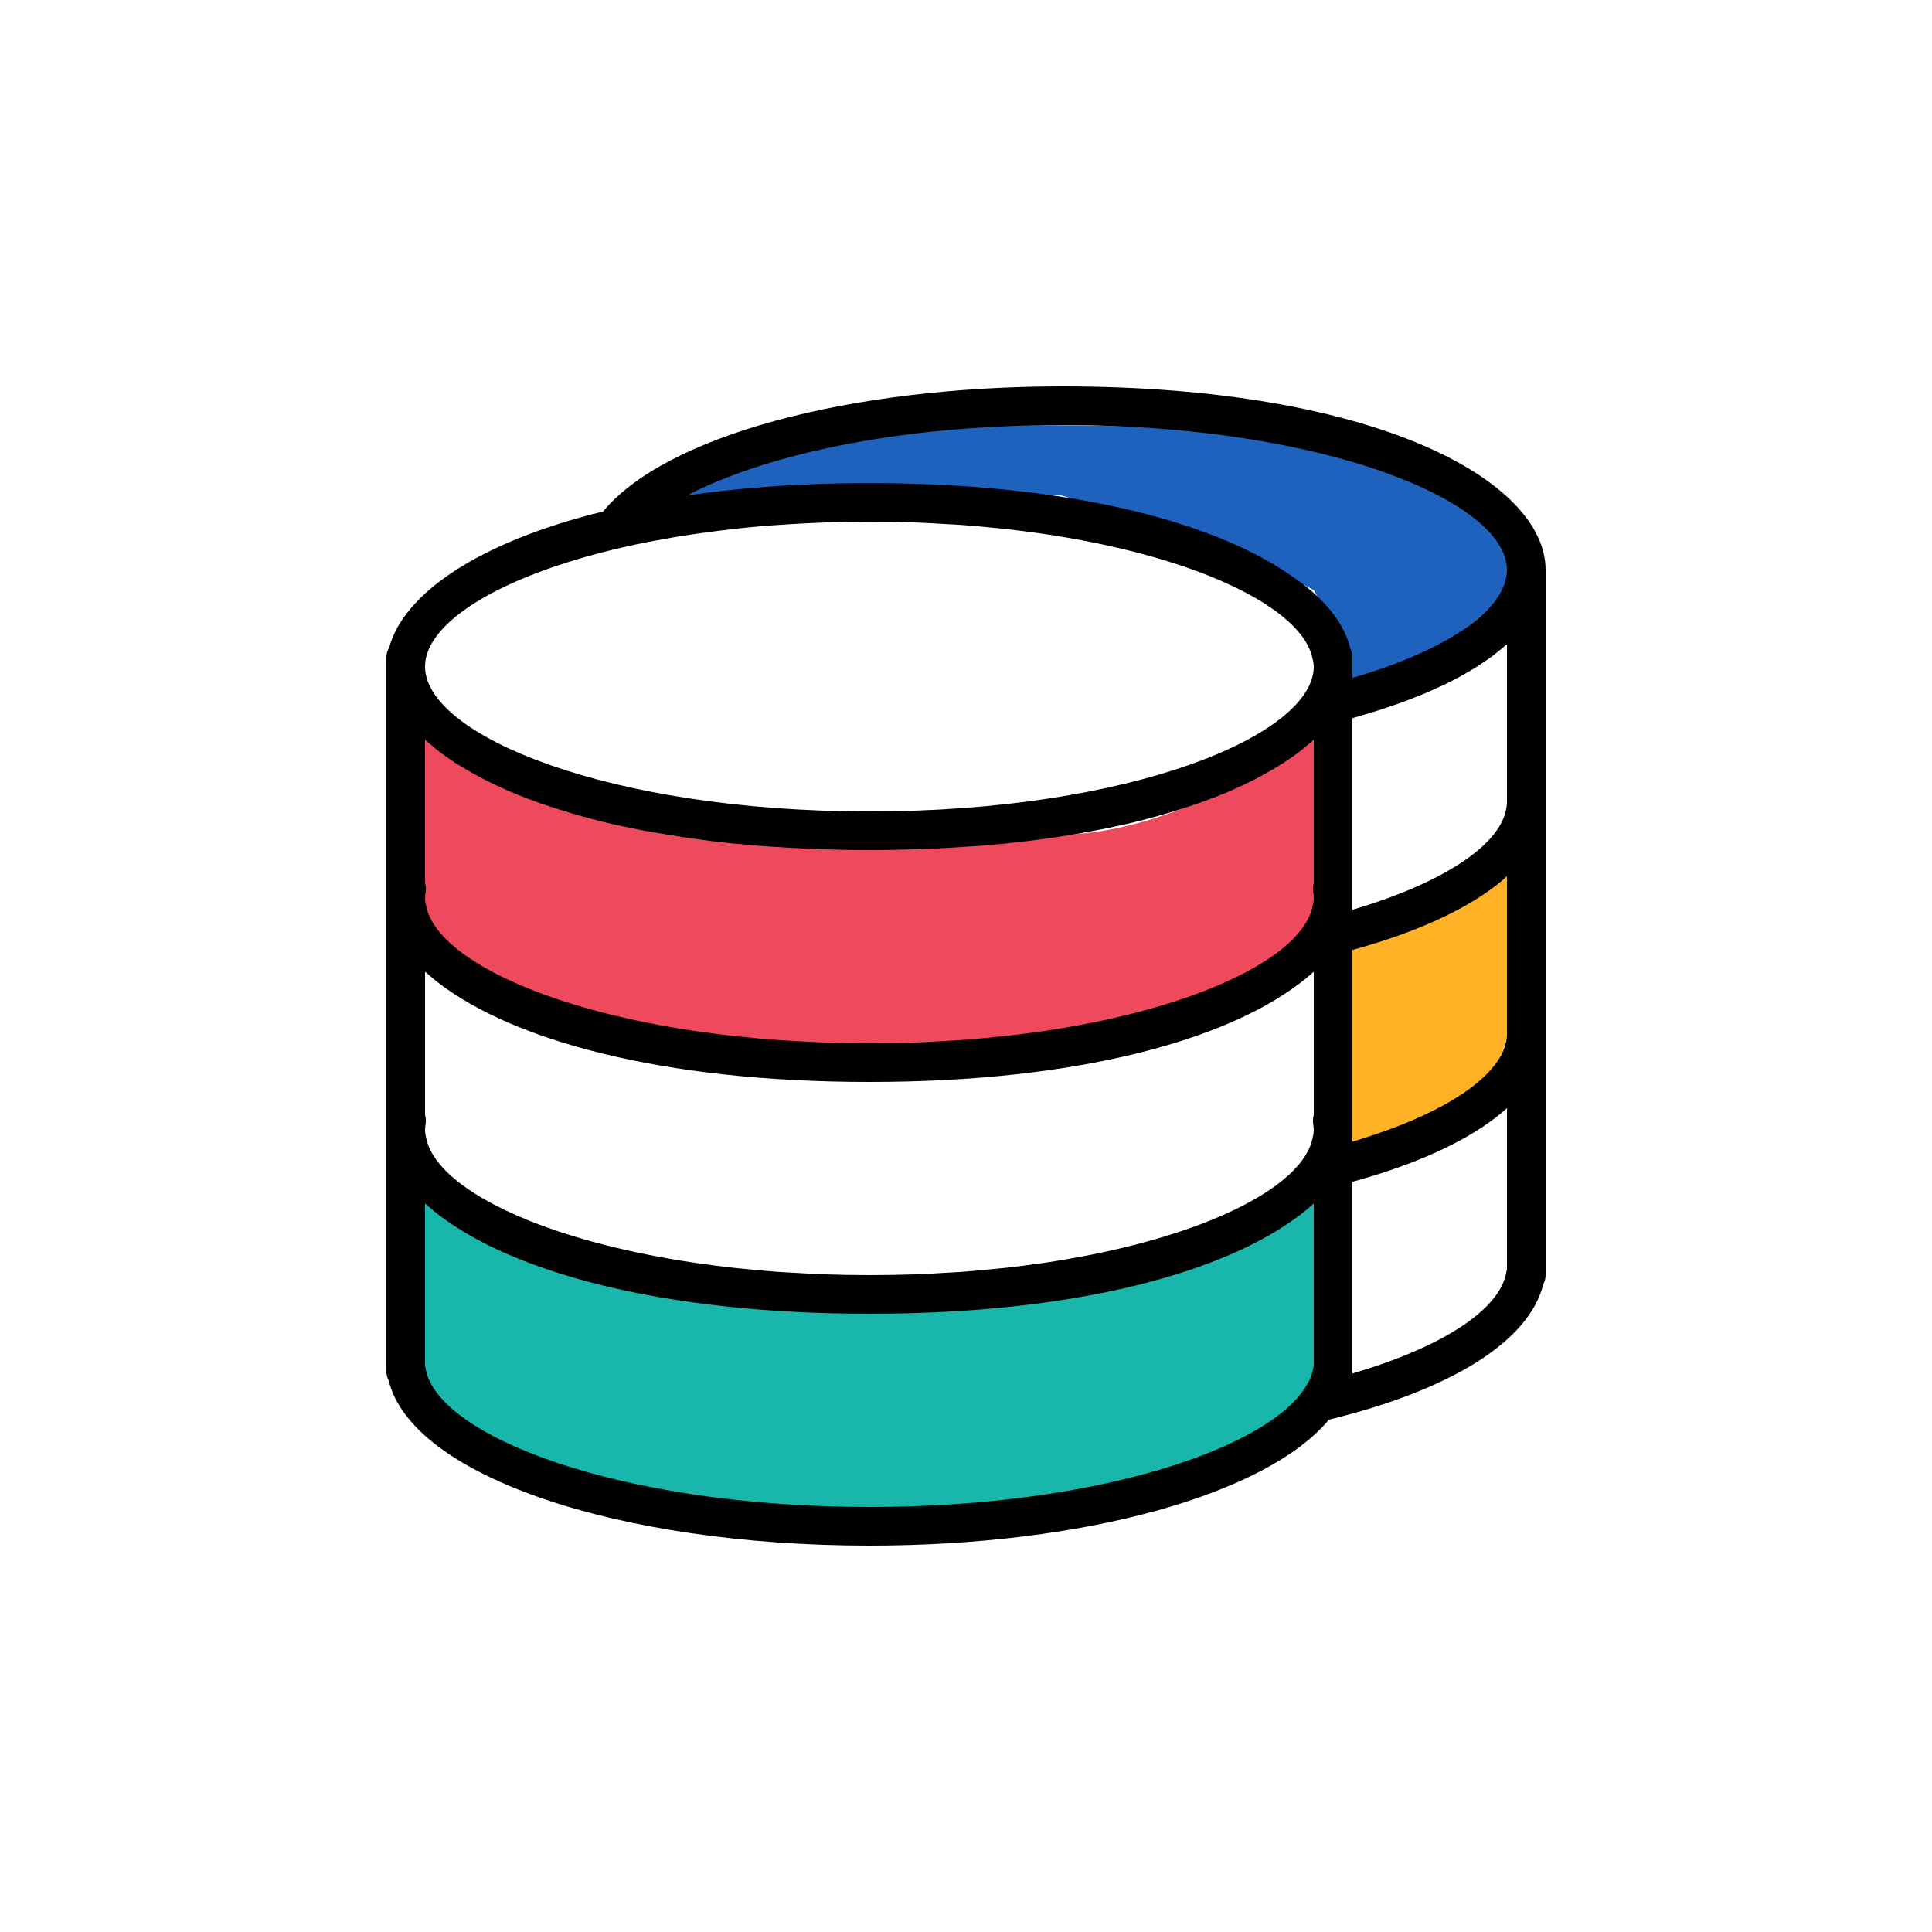
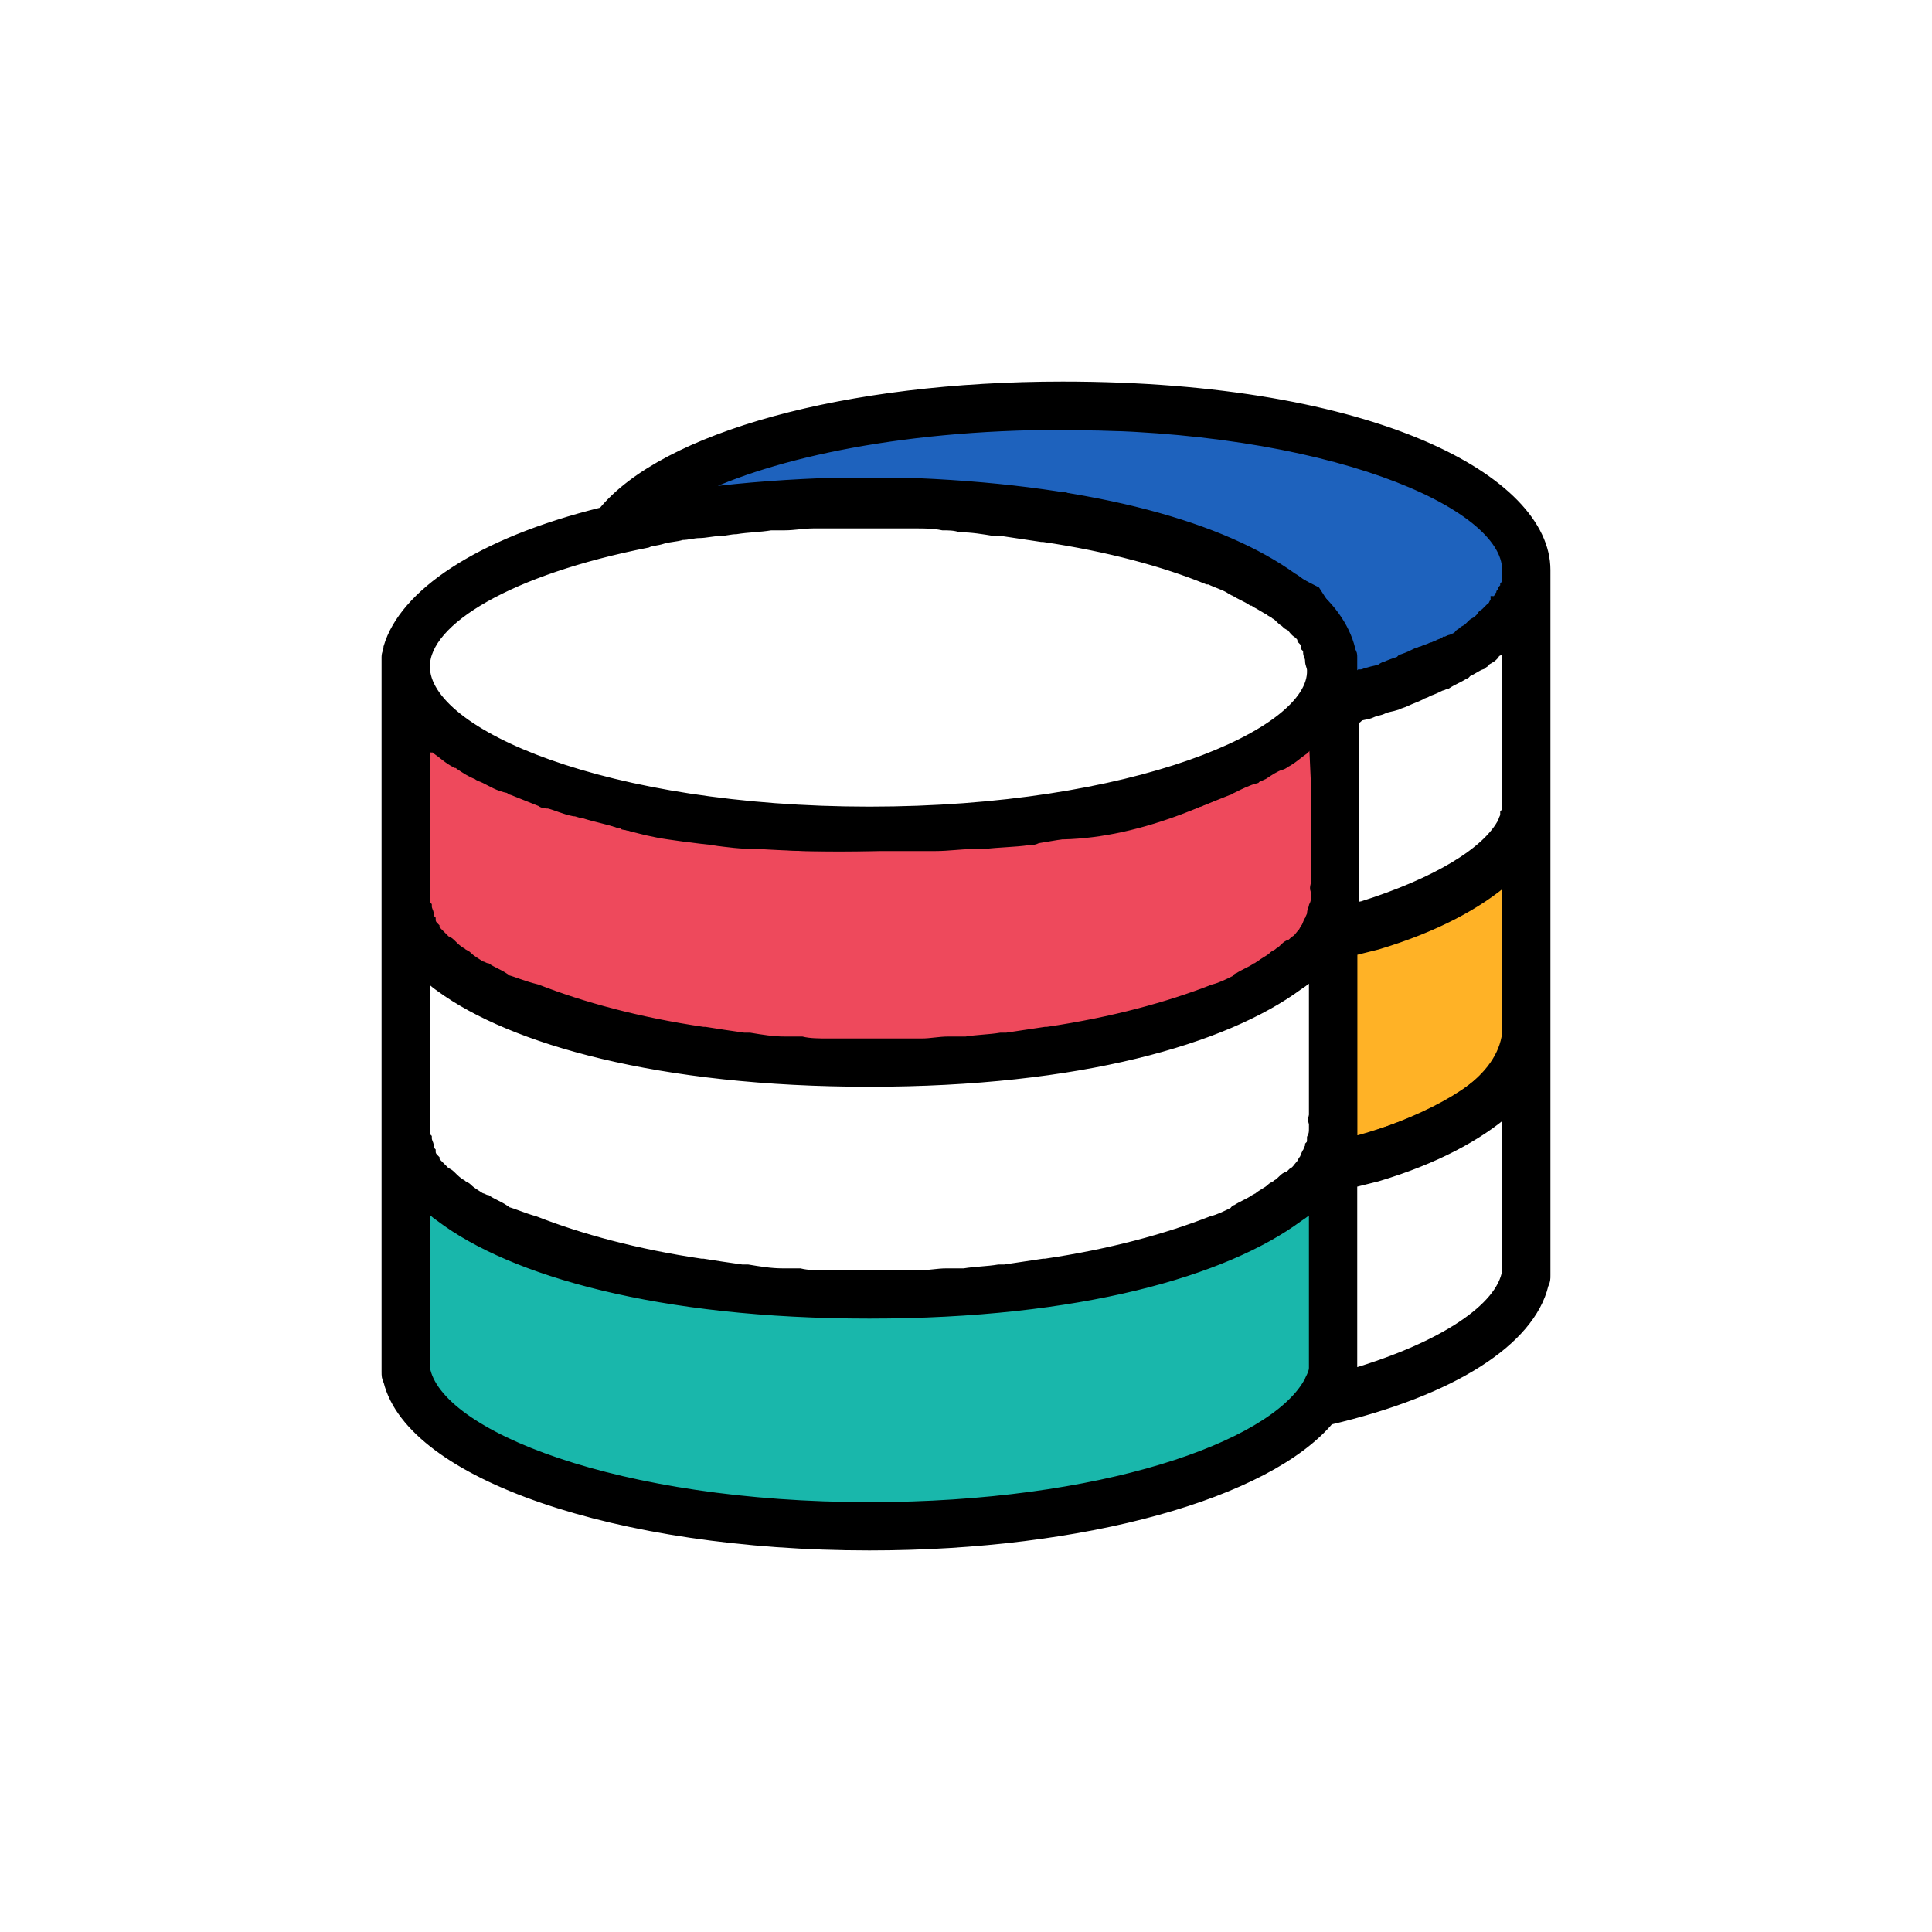
- <svg xmlns="http://www.w3.org/2000/svg" width="100px" height="100px" viewBox="0 0 100 100" version="1.1">
-   <g id="Connected-Data-Science-Notebooks" stroke="none" stroke-width="1" fill="none" fill-rule="evenodd">
-     <path d="M22,38.293 L21.797,46.771 C22.52,50.732 28.909,53.141 40.963,54 C53.017,54.859 61.605,53.281 66.727,49.268 L68.368,47.09 L68,38.293 C62.911,41.572 58.463,43.212 54.656,43.212 C52.027,43.212 44.005,44.654 34.572,43.212 C31.753,42.781 27.562,41.141 22,38.293 Z" id="Path-8" fill="#EE495C" />
-     <path d="M21.797,62 L21.797,70.797 C22.339,74.74 28.637,77.141 40.691,78 C52.745,78.859 61.491,77.183 66.931,72.975 L68.572,70.797 L68.203,62 C63.114,65.279 58.666,66.919 54.859,66.919 C52.231,66.919 44.209,68.361 34.775,66.919 C31.956,66.488 27.63,64.848 21.797,62 Z" id="Path-8-Copy" fill="#19B7AB" />
-     <path d="M69.996,49.172 L69.996,59.09 C75.074,57.697 77.742,55.833 78,53.5 C78.258,51.167 78.258,48.453 78,45.358 L69.996,49.172 Z" id="Path-9" fill="#FFB226" />
-     <path d="M35.13,25.642 C40.888,23.214 46.307,22 51.386,22 C59.004,22 70.545,22.098 72.94,24.165 C75.334,26.231 81.434,28.162 76.197,32.266 C72.706,35.002 70.463,35.943 69.468,35.088 C69.724,34.542 69.724,33.962 69.468,33.347 C69.213,32.732 68.723,31.796 68,30.539 L63.894,28.448 L54.943,25.642 L43.8,25.318 L35.13,25.642 Z" id="Path-10" fill="#1E62BD" />
-     <g id="001-network" transform="translate(20, 20)" fill="#000000" fill-rule="nonzero">
-       <path d="M35,0 C23.849,0 14.43,2.588 11.215,6.475 C4.669,8.077 0.884,10.775 0.146,13.51 C0.062,13.657 0,13.818 0,14 L0,14.5 L0,26 L0,26.5 L0,27 L0,38 L0,38.5 L0,39 L0,51 C0,51.162 0.043,51.315 0.117,51.451 C1.298,56.346 11.864,60 25,60 C36.24,60 45.579,57.32 48.786,53.482 C55.145,51.936 59.152,49.406 59.876,46.482 C59.955,46.34 60,46.175 60,46 L60,34 L60,33.5 L60,22 L60,21.5 L60,9.5 C60,4.895 51.238,0 35,0 Z M47.805,39.348 C47.765,39.447 47.716,39.546 47.662,39.645 C47.595,39.768 47.52,39.891 47.431,40.014 C47.365,40.107 47.29,40.199 47.212,40.291 C47.101,40.422 46.983,40.553 46.849,40.683 C46.768,40.762 46.679,40.84 46.589,40.919 C46.425,41.062 46.254,41.204 46.063,41.345 C45.981,41.406 45.893,41.465 45.806,41.525 C45.58,41.681 45.344,41.836 45.085,41.988 C45.017,42.029 44.944,42.068 44.873,42.108 C44.575,42.276 44.264,42.443 43.928,42.605 C43.885,42.626 43.84,42.646 43.796,42.666 C43.421,42.843 43.029,43.017 42.61,43.185 C42.598,43.19 42.586,43.194 42.574,43.199 C40.303,44.106 37.398,44.869 34.013,45.369 C33.996,45.371 33.979,45.373 33.962,45.376 C33.304,45.473 32.629,45.559 31.936,45.635 C31.823,45.647 31.704,45.655 31.59,45.667 C30.985,45.73 30.373,45.788 29.743,45.834 C29.455,45.855 29.153,45.865 28.86,45.883 C28.386,45.911 27.917,45.942 27.431,45.959 C26.637,45.984 25.827,46 25,46 C24.173,46 23.363,45.984 22.568,45.956 C22.082,45.939 21.613,45.907 21.139,45.88 C20.846,45.863 20.544,45.852 20.256,45.831 C19.626,45.785 19.014,45.727 18.409,45.664 C18.295,45.652 18.176,45.644 18.063,45.632 C17.37,45.556 16.695,45.469 16.037,45.373 C16.02,45.371 16.003,45.369 15.986,45.366 C12.601,44.866 9.696,44.103 7.425,43.196 C7.413,43.192 7.401,43.187 7.389,43.182 C6.97,43.014 6.577,42.84 6.203,42.663 C6.16,42.642 6.114,42.622 6.071,42.602 C5.735,42.44 5.424,42.274 5.126,42.105 C5.056,42.065 4.982,42.026 4.914,41.985 C4.655,41.833 4.419,41.678 4.193,41.522 C4.107,41.462 4.018,41.403 3.936,41.342 C3.745,41.201 3.574,41.059 3.41,40.916 C3.321,40.838 3.231,40.76 3.15,40.68 C3.016,40.55 2.898,40.42 2.787,40.288 C2.709,40.196 2.634,40.104 2.568,40.011 C2.48,39.888 2.405,39.765 2.337,39.642 C2.283,39.543 2.235,39.444 2.194,39.345 C2.145,39.224 2.106,39.103 2.078,38.982 C2.041,38.823 2,38.661 2,38.5 C2,38.387 2.013,38.274 2.031,38.162 C2.056,38.011 2.042,37.86 2,37.717 L2,30.293 C2.028,30.319 2.063,30.344 2.092,30.37 C2.31,30.562 2.532,30.753 2.782,30.937 C6.549,33.786 14.082,36 25,36 C35.872,36 43.386,33.804 47.169,30.972 C47.471,30.752 47.743,30.525 47.999,30.294 L48,30.293 L48,37.717 C47.958,37.86 47.944,38.011 47.969,38.162 C47.987,38.274 48,38.387 48,38.5 C48,38.661 47.959,38.823 47.921,38.985 C47.892,39.106 47.854,39.227 47.805,39.348 Z M2.601,18.797 C2.901,19.033 3.225,19.266 3.576,19.493 C3.649,19.54 3.731,19.586 3.807,19.633 C4.101,19.816 4.412,19.995 4.739,20.171 C4.86,20.236 4.981,20.3 5.106,20.364 C5.471,20.55 5.854,20.731 6.257,20.906 C6.323,20.935 6.383,20.965 6.45,20.993 C6.919,21.192 7.417,21.382 7.935,21.566 C8.078,21.617 8.228,21.665 8.375,21.715 C8.787,21.854 9.213,21.987 9.654,22.116 C9.813,22.162 9.969,22.21 10.132,22.254 C10.717,22.416 11.321,22.57 11.955,22.712 C12.042,22.732 12.136,22.748 12.224,22.767 C12.783,22.889 13.363,23.002 13.959,23.108 C14.161,23.144 14.366,23.178 14.572,23.212 C15.139,23.305 15.723,23.39 16.322,23.468 C16.476,23.488 16.623,23.511 16.779,23.53 C17.523,23.62 18.293,23.697 19.084,23.763 C19.279,23.779 19.482,23.791 19.68,23.805 C20.313,23.851 20.96,23.889 21.622,23.919 C21.863,23.93 22.103,23.941 22.349,23.95 C23.212,23.979 24.09,24 25,24 C25.91,24 26.788,23.979 27.65,23.95 C27.895,23.941 28.135,23.93 28.377,23.919 C29.039,23.889 29.686,23.851 30.319,23.805 C30.517,23.79 30.719,23.779 30.915,23.763 C31.706,23.698 32.476,23.62 33.22,23.53 C33.376,23.511 33.523,23.488 33.677,23.468 C34.276,23.39 34.859,23.305 35.427,23.212 C35.633,23.178 35.838,23.144 36.04,23.108 C36.636,23.002 37.216,22.889 37.775,22.767 C37.863,22.748 37.957,22.731 38.044,22.712 C38.678,22.57 39.282,22.415 39.867,22.254 C40.03,22.209 40.186,22.162 40.345,22.116 C40.786,21.987 41.212,21.854 41.624,21.715 C41.771,21.665 41.921,21.617 42.064,21.566 C42.582,21.382 43.081,21.192 43.549,20.993 C43.616,20.965 43.676,20.935 43.742,20.906 C44.145,20.73 44.528,20.55 44.893,20.364 C45.018,20.3 45.14,20.236 45.26,20.171 C45.587,19.996 45.898,19.817 46.192,19.633 C46.268,19.586 46.35,19.54 46.423,19.493 C46.774,19.266 47.098,19.034 47.398,18.797 C47.473,18.737 47.54,18.677 47.613,18.617 C47.743,18.509 47.88,18.402 48,18.293 L48,25.717 C47.958,25.86 47.944,26.011 47.969,26.162 C47.987,26.274 48,26.387 48,26.5 C48,26.661 47.959,26.823 47.921,26.985 C47.893,27.106 47.854,27.226 47.805,27.348 C47.765,27.447 47.716,27.546 47.662,27.645 C47.595,27.768 47.52,27.891 47.431,28.014 C47.365,28.107 47.29,28.199 47.212,28.291 C47.101,28.422 46.983,28.553 46.849,28.683 C46.768,28.762 46.679,28.84 46.589,28.919 C46.425,29.062 46.254,29.204 46.063,29.345 C45.981,29.406 45.893,29.465 45.806,29.525 C45.58,29.681 45.344,29.836 45.085,29.988 C45.017,30.029 44.944,30.068 44.873,30.108 C44.575,30.276 44.264,30.443 43.928,30.605 C43.885,30.626 43.84,30.646 43.796,30.666 C43.421,30.843 43.029,31.017 42.61,31.185 C42.598,31.19 42.586,31.194 42.574,31.199 C40.303,32.106 37.398,32.869 34.013,33.369 C33.996,33.371 33.979,33.373 33.962,33.376 C33.304,33.473 32.629,33.559 31.936,33.635 C31.823,33.647 31.704,33.655 31.59,33.667 C30.985,33.73 30.373,33.788 29.743,33.834 C29.455,33.855 29.153,33.865 28.86,33.883 C28.386,33.911 27.917,33.942 27.431,33.959 C26.637,33.984 25.827,34 25,34 C24.173,34 23.363,33.984 22.568,33.956 C22.082,33.939 21.613,33.907 21.139,33.88 C20.846,33.863 20.544,33.852 20.256,33.831 C19.626,33.785 19.014,33.727 18.409,33.664 C18.295,33.652 18.176,33.644 18.063,33.632 C17.37,33.556 16.695,33.469 16.037,33.373 C16.02,33.371 16.003,33.369 15.986,33.366 C12.601,32.866 9.696,32.103 7.425,31.196 C7.413,31.192 7.401,31.187 7.389,31.182 C6.97,31.014 6.577,30.84 6.203,30.663 C6.16,30.642 6.114,30.622 6.071,30.602 C5.735,30.44 5.424,30.274 5.126,30.105 C5.056,30.065 4.982,30.026 4.914,29.985 C4.655,29.833 4.419,29.678 4.193,29.522 C4.107,29.462 4.018,29.403 3.936,29.342 C3.745,29.201 3.574,29.059 3.41,28.916 C3.321,28.838 3.231,28.76 3.15,28.68 C3.016,28.55 2.898,28.42 2.787,28.288 C2.709,28.196 2.634,28.104 2.568,28.011 C2.48,27.888 2.405,27.765 2.337,27.642 C2.283,27.543 2.235,27.444 2.194,27.345 C2.145,27.224 2.106,27.103 2.078,26.982 C2.041,26.823 2,26.661 2,26.5 C2,26.387 2.013,26.274 2.031,26.162 C2.056,26.011 2.042,25.86 2,25.717 L2,18.293 C2.12,18.402 2.257,18.509 2.387,18.617 C2.459,18.677 2.526,18.737 2.601,18.797 Z M50,39.09 L50,39 L50,38.5 L50,38 L50,29.172 C50.043,29.16 50.083,29.147 50.126,29.135 C50.526,29.023 50.916,28.908 51.294,28.789 C51.298,28.788 51.303,28.786 51.307,28.785 C54.268,27.849 56.527,26.686 58,25.358 L58,33.5 C58,33.616 57.985,33.732 57.965,33.849 C57.949,33.945 57.922,34.041 57.893,34.137 C57.884,34.165 57.878,34.193 57.868,34.222 C57.832,34.327 57.787,34.432 57.735,34.537 C57.729,34.55 57.722,34.563 57.716,34.576 C56.888,36.191 54.251,37.778 50.446,38.955 C50.299,39 50.151,39.046 50,39.09 Z M58,13.347 L58,21.5 C58,21.616 57.985,21.732 57.965,21.849 C57.949,21.945 57.922,22.041 57.893,22.137 C57.884,22.165 57.878,22.193 57.868,22.222 C57.832,22.327 57.787,22.432 57.735,22.537 C57.729,22.55 57.722,22.563 57.716,22.576 C56.888,24.191 54.251,25.778 50.446,26.955 C50.299,27 50.151,27.046 50,27.09 L50,27 L50,26.5 L50,26 L50,17.172 C50.084,17.149 50.161,17.123 50.244,17.1 C50.474,17.035 50.698,16.967 50.921,16.9 C51.11,16.843 51.299,16.785 51.482,16.726 C51.71,16.652 51.93,16.576 52.149,16.499 C52.315,16.441 52.483,16.384 52.644,16.325 C52.875,16.24 53.096,16.151 53.317,16.063 C53.454,16.008 53.596,15.955 53.729,15.899 C53.985,15.791 54.229,15.68 54.471,15.567 C54.558,15.527 54.65,15.488 54.734,15.448 C55.058,15.292 55.369,15.132 55.665,14.969 C55.696,14.952 55.722,14.934 55.753,14.917 C56.014,14.771 56.266,14.622 56.504,14.47 C56.588,14.416 56.663,14.361 56.744,14.307 C56.92,14.19 57.094,14.072 57.256,13.951 C57.345,13.885 57.425,13.817 57.509,13.75 C57.65,13.638 57.791,13.526 57.92,13.412 C57.946,13.389 57.976,13.369 58,13.347 Z M35,2 C48.555,2 58,5.952 58,9.5 C58,9.633 57.986,9.766 57.96,9.899 C57.952,9.943 57.935,9.986 57.924,10.03 C57.901,10.12 57.879,10.209 57.845,10.299 C57.825,10.351 57.798,10.403 57.775,10.455 C57.738,10.536 57.702,10.617 57.656,10.698 C57.625,10.753 57.588,10.808 57.553,10.863 C57.503,10.941 57.453,11.019 57.396,11.096 C57.354,11.152 57.307,11.208 57.261,11.263 C57.198,11.339 57.134,11.415 57.064,11.49 C57.012,11.546 56.956,11.602 56.9,11.658 C56.825,11.732 56.747,11.807 56.664,11.881 C56.602,11.936 56.538,11.992 56.472,12.047 C56.384,12.12 56.292,12.193 56.197,12.266 C56.126,12.32 56.054,12.375 55.979,12.429 C55.878,12.502 55.771,12.574 55.663,12.646 C55.584,12.699 55.505,12.751 55.422,12.804 C55.306,12.877 55.185,12.949 55.062,13.02 C54.977,13.07 54.893,13.12 54.804,13.169 C54.672,13.242 54.532,13.315 54.392,13.388 C54.303,13.434 54.217,13.481 54.125,13.526 C53.972,13.602 53.81,13.676 53.649,13.751 C53.561,13.791 53.478,13.832 53.388,13.872 C53.175,13.966 52.954,14.059 52.729,14.15 C52.684,14.168 52.643,14.187 52.598,14.205 C52.324,14.314 52.04,14.421 51.748,14.526 C51.667,14.555 51.58,14.583 51.498,14.611 C51.284,14.685 51.07,14.759 50.847,14.831 C50.731,14.869 50.609,14.904 50.49,14.941 C50.329,14.991 50.168,15.04 50.003,15.088 L50.003,14.5 L50.003,14 C50.003,13.887 49.976,13.78 49.938,13.678 C49.924,13.638 49.911,13.6 49.892,13.563 C49.89,13.559 49.889,13.553 49.886,13.549 C49.602,12.372 48.764,11.27 47.49,10.27 C47.483,10.264 47.477,10.258 47.469,10.253 C47.287,10.11 47.084,9.973 46.884,9.835 C43.337,7.324 36.809,5.356 27.549,5.049 C26.71,5.018 25.861,5 25,5 C24.146,5 23.297,5.017 22.455,5.048 C19.957,5.131 17.668,5.339 15.571,5.642 C19.445,3.612 26.273,2 35,2 Z M13.493,8.061 C13.745,8.011 14.005,7.967 14.262,7.92 C14.594,7.859 14.928,7.8 15.271,7.745 C15.57,7.697 15.872,7.652 16.176,7.608 C16.513,7.56 16.857,7.515 17.204,7.472 C17.498,7.435 17.791,7.397 18.089,7.365 C18.688,7.3 19.298,7.243 19.922,7.195 C20.159,7.176 20.4,7.164 20.639,7.148 C21.123,7.116 21.611,7.088 22.109,7.067 C22.344,7.057 22.579,7.047 22.816,7.039 C23.534,7.017 24.258,7 25,7 C25.827,7 26.637,7.016 27.433,7.044 C27.913,7.061 28.376,7.092 28.844,7.119 C29.144,7.136 29.451,7.148 29.746,7.169 C30.367,7.214 30.97,7.272 31.567,7.333 C31.69,7.345 31.819,7.354 31.941,7.368 C32.618,7.442 33.277,7.527 33.921,7.621 C33.954,7.626 33.989,7.63 34.021,7.634 C37.39,8.132 40.282,8.89 42.547,9.791 C42.572,9.801 42.599,9.811 42.624,9.821 C43.03,9.984 43.41,10.153 43.773,10.324 C43.829,10.35 43.887,10.376 43.942,10.402 C44.267,10.559 44.567,10.72 44.856,10.882 C44.936,10.927 45.02,10.972 45.097,11.018 C45.346,11.165 45.574,11.314 45.793,11.465 C45.888,11.53 45.984,11.596 46.073,11.662 C46.257,11.798 46.422,11.935 46.58,12.073 C46.675,12.156 46.77,12.239 46.856,12.323 C46.985,12.449 47.1,12.575 47.207,12.702 C47.288,12.798 47.367,12.894 47.435,12.991 C47.521,13.11 47.594,13.23 47.66,13.35 C47.716,13.452 47.765,13.553 47.806,13.654 C47.854,13.773 47.892,13.893 47.92,14.012 C47.959,14.176 48,14.338 48,14.5 C48,18.048 38.555,22 25,22 C11.445,22 2,18.048 2,14.5 C2,12.08 6.399,9.475 13.493,8.061 Z M25,58 C11.964,58 2.599,54.297 2.032,50.838 C2.024,50.793 2.014,50.749 2,50.707 L2,42.293 C2.028,42.319 2.063,42.344 2.092,42.37 C2.31,42.562 2.532,42.753 2.782,42.937 C6.549,45.786 14.082,48 25,48 C35.872,48 43.386,45.804 47.169,42.972 C47.471,42.752 47.743,42.525 47.999,42.294 L48,42.293 L48,50.703 C47.986,50.747 47.976,50.792 47.968,50.838 C47.935,51.042 47.865,51.247 47.772,51.451 C47.736,51.53 47.68,51.609 47.635,51.688 C45.826,54.877 36.971,58 25,58 Z M57.968,45.838 C57.651,47.779 54.654,49.729 49.996,51.093 C49.999,51.063 50,51.031 50,51 L50,41.172 C50.043,41.16 50.083,41.147 50.126,41.135 C50.526,41.023 50.916,40.908 51.294,40.789 C51.298,40.788 51.303,40.786 51.307,40.785 C54.268,39.849 56.527,38.686 58,37.358 L58,45.704 C57.986,45.747 57.976,45.792 57.968,45.838 Z" id="Shape" />
+ <svg xmlns="http://www.w3.org/2000/svg" version="1.1" id="Layer_1" x="0px" y="0px" viewBox="0 0 100 100" style="enable-background:new 0 0 100 100;" xml:space="preserve">
+   <style type="text/css">
+ 	.st0{fill-rule:evenodd;clip-rule:evenodd;fill:#EE495C;stroke:#000000;stroke-width:0.5;stroke-miterlimit:10;}
+ 	.st1{fill-rule:evenodd;clip-rule:evenodd;fill:#19B7AB;stroke:#000000;stroke-width:0.5;stroke-miterlimit:10;}
+ 	.st2{fill-rule:evenodd;clip-rule:evenodd;fill:#FFB226;stroke:#000000;stroke-width:0.5;stroke-miterlimit:10;}
+ 	.st3{fill-rule:evenodd;clip-rule:evenodd;fill:#1E62BD;stroke:#000000;stroke-width:0.5;stroke-miterlimit:10;}
+ 	.st4{stroke:#000000;stroke-width:0.5;stroke-miterlimit:10;}
+ </style>
+   <g id="Connected-Data-Science-Notebooks">
+     <path id="Path-8" class="st0" d="M22,38.3l-0.2,8.5c0.7,4,7.1,6.4,19.2,7.2s20.6-0.7,25.8-4.7l1.6-2.2L68,38.3   c-5.1,3.3-9.5,4.9-13.3,4.9c-2.6,0-10.7,1.4-20.1,0C31.8,42.8,27.6,41.1,22,38.3z" />
+     <path id="Path-8-Copy" class="st1" d="M21.8,62v8.8c0.5,3.9,6.8,6.3,18.9,7.2s20.8-0.8,26.2-5l1.6-2.2L68.2,62   c-5.1,3.3-9.5,4.9-13.3,4.9c-2.6,0-10.7,1.4-20.1,0C32,66.5,27.6,64.8,21.8,62z" />
+     <path id="Path-9" class="st2" d="M70,49.2v9.9c5.1-1.4,7.7-3.3,8-5.6s0.3-5,0-8.1L70,49.2z" />
+     <path id="Path-10" class="st3" d="M35.1,25.6c5.8-2.4,11.2-3.6,16.3-3.6c7.6,0,19.2,0.1,21.6,2.2s8.5,4,3.3,8.1   c-3.5,2.7-5.7,3.7-6.7,2.8c0.3-0.5,0.3-1.1,0-1.7s-0.7-1.6-1.5-2.8l-4.1-2.1l-9-2.8l-11.1-0.3L35.1,25.6z" />
+     <g transform="translate(20, 20)">
+       <path id="Shape" class="st4" d="M35,0C23.8,0,14.4,2.6,11.2,6.5c-6.5,1.6-10.3,4.3-11.1,7C0.1,13.7,0,13.8,0,14v0.5V26v0.5V27v11    v0.5V39v12c0,0.2,0,0.3,0.1,0.5C1.3,56.3,11.9,60,25,60c11.2,0,20.6-2.7,23.8-6.5c6.4-1.5,10.4-4.1,11.1-7C60,46.3,60,46.2,60,46    V34v-0.5V22v-0.5v-12C60,4.9,51.2,0,35,0z M47.8,39.3c0,0.1-0.1,0.2-0.1,0.3c-0.1,0.1-0.1,0.2-0.2,0.4c-0.1,0.1-0.1,0.2-0.2,0.3    c-0.1,0.1-0.2,0.3-0.4,0.4c-0.1,0.1-0.2,0.2-0.3,0.2c-0.2,0.1-0.3,0.3-0.5,0.4c-0.1,0.1-0.2,0.1-0.3,0.2c-0.2,0.2-0.5,0.3-0.7,0.5    c-0.1,0-0.1,0.1-0.2,0.1c-0.3,0.2-0.6,0.3-0.9,0.5c0,0-0.1,0-0.1,0.1c-0.4,0.2-0.8,0.4-1.2,0.5c0,0,0,0,0,0    c-2.3,0.9-5.2,1.7-8.6,2.2c0,0,0,0-0.1,0c-0.7,0.1-1.3,0.2-2,0.3c-0.1,0-0.2,0-0.3,0c-0.6,0.1-1.2,0.1-1.8,0.2c-0.3,0-0.6,0-0.9,0    c-0.5,0-0.9,0.1-1.4,0.1c-0.8,0-1.6,0-2.4,0s-1.6,0-2.4,0c-0.5,0-1,0-1.4-0.1c-0.3,0-0.6,0-0.9,0c-0.6,0-1.2-0.1-1.8-0.2    c-0.1,0-0.2,0-0.3,0c-0.7-0.1-1.4-0.2-2-0.3c0,0,0,0-0.1,0c-3.4-0.5-6.3-1.3-8.6-2.2c0,0,0,0,0,0C7,43,6.6,42.8,6.2,42.7    c0,0-0.1,0-0.1-0.1c-0.3-0.2-0.6-0.3-0.9-0.5C5.1,42.1,5,42,4.9,42c-0.3-0.2-0.5-0.3-0.7-0.5c-0.1-0.1-0.2-0.1-0.3-0.2    c-0.2-0.1-0.4-0.3-0.5-0.4c-0.1-0.1-0.2-0.2-0.3-0.2c-0.1-0.1-0.3-0.3-0.4-0.4c-0.1-0.1-0.2-0.2-0.2-0.3c-0.1-0.1-0.2-0.2-0.2-0.4    c-0.1-0.1-0.1-0.2-0.1-0.3c0-0.1-0.1-0.2-0.1-0.4C2,38.8,2,38.7,2,38.5c0-0.1,0-0.2,0-0.3c0-0.2,0-0.3,0-0.4v-7.4    c0,0,0.1,0.1,0.1,0.1c0.2,0.2,0.4,0.4,0.7,0.6C6.5,33.8,14.1,36,25,36c10.9,0,18.4-2.2,22.2-5c0.3-0.2,0.6-0.4,0.8-0.7l0,0v7.4    c0,0.1-0.1,0.3,0,0.4c0,0.1,0,0.2,0,0.3c0,0.2,0,0.3-0.1,0.5C47.9,39.1,47.9,39.2,47.8,39.3z M2.6,18.8c0.3,0.2,0.6,0.5,1,0.7    c0.1,0,0.2,0.1,0.2,0.1c0.3,0.2,0.6,0.4,0.9,0.5c0.1,0.1,0.2,0.1,0.4,0.2c0.4,0.2,0.7,0.4,1.2,0.5c0.1,0,0.1,0.1,0.2,0.1    c0.5,0.2,1,0.4,1.5,0.6c0.1,0.1,0.3,0.1,0.4,0.1c0.4,0.1,0.8,0.3,1.3,0.4c0.2,0,0.3,0.1,0.5,0.1c0.6,0.2,1.2,0.3,1.8,0.5    c0.1,0,0.2,0,0.3,0.1c0.6,0.1,1.1,0.2,1.7,0.3c0.2,0,0.4,0.1,0.6,0.1c0.6,0.1,1.2,0.2,1.8,0.3c0.2,0,0.3,0,0.5,0.1    c0.7,0.1,1.5,0.2,2.3,0.2c0.2,0,0.4,0,0.6,0c0.6,0,1.3,0.1,1.9,0.1c0.2,0,0.5,0,0.7,0c0.9,0,1.7,0,2.7,0s1.8,0,2.6,0    c0.2,0,0.5,0,0.7,0c0.7,0,1.3-0.1,1.9-0.1c0.2,0,0.4,0,0.6,0c0.8-0.1,1.6-0.1,2.3-0.2c0.2,0,0.3,0,0.5-0.1    c0.6-0.1,1.2-0.2,1.8-0.3c0.2,0,0.4-0.1,0.6-0.1c0.6-0.1,1.2-0.2,1.7-0.3c0.1,0,0.2,0,0.3-0.1c0.6-0.1,1.2-0.3,1.8-0.5    c0.2,0,0.3-0.1,0.5-0.1c0.4-0.1,0.9-0.3,1.3-0.4c0.1,0,0.3-0.1,0.4-0.1c0.5-0.2,1-0.4,1.5-0.6c0.1,0,0.1-0.1,0.2-0.1    c0.4-0.2,0.8-0.4,1.2-0.5c0.1-0.1,0.2-0.1,0.4-0.2c0.3-0.2,0.6-0.4,0.9-0.5c0.1,0,0.2-0.1,0.2-0.1c0.4-0.2,0.7-0.5,1-0.7    c0.1-0.1,0.1-0.1,0.2-0.2c0.1-0.1,0.3-0.2,0.4-0.3v7.4c0,0.1-0.1,0.3,0,0.4c0,0.1,0,0.2,0,0.3c0,0.2,0,0.3-0.1,0.5    c0,0.1-0.1,0.2-0.1,0.4c0,0.1-0.1,0.2-0.1,0.3c-0.1,0.1-0.1,0.2-0.2,0.4c-0.1,0.1-0.1,0.2-0.2,0.3c-0.1,0.1-0.2,0.3-0.4,0.4    c-0.1,0.1-0.2,0.2-0.3,0.2c-0.2,0.1-0.3,0.3-0.5,0.4c-0.1,0.1-0.2,0.1-0.3,0.2c-0.2,0.2-0.5,0.3-0.7,0.5c-0.1,0-0.1,0.1-0.2,0.1    c-0.3,0.2-0.6,0.3-0.9,0.5c0,0-0.1,0-0.1,0.1c-0.4,0.2-0.8,0.4-1.2,0.5c0,0,0,0,0,0c-2.3,0.9-5.2,1.7-8.6,2.2c0,0,0,0-0.1,0    c-0.7,0.1-1.3,0.2-2,0.3c-0.1,0-0.2,0-0.3,0c-0.6,0.1-1.2,0.1-1.8,0.2c-0.3,0-0.6,0-0.9,0c-0.5,0-0.9,0.1-1.4,0.1    c-0.8,0-1.6,0-2.4,0s-1.6,0-2.4,0c-0.5,0-1,0-1.4-0.1c-0.3,0-0.6,0-0.9,0c-0.6,0-1.2-0.1-1.8-0.2c-0.1,0-0.2,0-0.3,0    c-0.7-0.1-1.4-0.2-2-0.3c0,0,0,0-0.1,0c-3.4-0.5-6.3-1.3-8.6-2.2c0,0,0,0,0,0C7,31,6.6,30.8,6.2,30.7c0,0-0.1,0-0.1-0.1    c-0.3-0.2-0.6-0.3-0.9-0.5C5.1,30.1,5,30,4.9,30c-0.3-0.2-0.5-0.3-0.7-0.5c-0.1-0.1-0.2-0.1-0.3-0.2c-0.2-0.1-0.4-0.3-0.5-0.4    c-0.1-0.1-0.2-0.2-0.3-0.2c-0.1-0.1-0.3-0.3-0.4-0.4c-0.1-0.1-0.2-0.2-0.2-0.3c-0.1-0.1-0.2-0.2-0.2-0.4c-0.1-0.1-0.1-0.2-0.1-0.3    c0-0.1-0.1-0.2-0.1-0.4C2,26.8,2,26.7,2,26.5c0-0.1,0-0.2,0-0.3c0-0.2,0-0.3,0-0.4v-7.4c0.1,0.1,0.3,0.2,0.4,0.3    C2.5,18.7,2.5,18.7,2.6,18.8z M50,39.1L50,39.1v-0.6V38v-8.8c0,0,0.1,0,0.1,0c0.4-0.1,0.8-0.2,1.2-0.3c0,0,0,0,0,0    c3-0.9,5.2-2.1,6.7-3.4v8.1c0,0.1,0,0.2,0,0.3c0,0.1,0,0.2-0.1,0.3c0,0,0,0.1,0,0.1c0,0.1-0.1,0.2-0.1,0.3c0,0,0,0,0,0    c-0.8,1.6-3.5,3.2-7.3,4.4C50.3,39,50.2,39,50,39.1z M58,13.3v8.2c0,0.1,0,0.2,0,0.3c0,0.1,0,0.2-0.1,0.3c0,0,0,0.1,0,0.1    c0,0.1-0.1,0.2-0.1,0.3c0,0,0,0,0,0c-0.8,1.6-3.5,3.2-7.3,4.4c-0.1,0-0.3,0.1-0.4,0.1V27v-0.5V26v-8.8c0.1,0,0.2,0,0.2-0.1    c0.2-0.1,0.5-0.1,0.7-0.2c0.2-0.1,0.4-0.1,0.6-0.2c0.2-0.1,0.4-0.1,0.7-0.2c0.2-0.1,0.3-0.1,0.5-0.2c0.2-0.1,0.5-0.2,0.7-0.3    c0.1-0.1,0.3-0.1,0.4-0.2c0.3-0.1,0.5-0.2,0.7-0.3c0.1,0,0.2-0.1,0.3-0.1c0.3-0.2,0.6-0.3,0.9-0.5c0,0,0.1,0,0.1-0.1    c0.3-0.1,0.5-0.3,0.8-0.4c0.1-0.1,0.2-0.1,0.2-0.2c0.2-0.1,0.4-0.2,0.5-0.4c0.1-0.1,0.2-0.1,0.3-0.2C57.7,13.6,57.8,13.5,58,13.3    C57.9,13.4,58,13.4,58,13.3z M35,2c13.6,0,23,4,23,7.5c0,0.1,0,0.3,0,0.4c0,0,0,0.1,0,0.1c0,0.1,0,0.2-0.1,0.3    c0,0.1,0,0.1-0.1,0.2c0,0.1-0.1,0.2-0.1,0.2c0,0.1-0.1,0.1-0.1,0.2c-0.1,0.1-0.1,0.2-0.2,0.2c0,0.1-0.1,0.1-0.1,0.2    c-0.1,0.1-0.1,0.2-0.2,0.2c-0.1,0.1-0.1,0.1-0.2,0.2c-0.1,0.1-0.2,0.1-0.2,0.2c-0.1,0.1-0.1,0.1-0.2,0.2c-0.1,0.1-0.2,0.1-0.3,0.2    c-0.1,0.1-0.1,0.1-0.2,0.2c-0.1,0.1-0.2,0.1-0.3,0.2c-0.1,0.1-0.2,0.1-0.2,0.2c-0.1,0.1-0.2,0.1-0.4,0.2c-0.1,0-0.2,0.1-0.3,0.1    c-0.1,0.1-0.3,0.1-0.4,0.2c-0.1,0-0.2,0.1-0.3,0.1c-0.2,0.1-0.3,0.1-0.5,0.2c-0.1,0-0.2,0.1-0.3,0.1c-0.2,0.1-0.4,0.2-0.7,0.3    c0,0-0.1,0-0.1,0.1c-0.3,0.1-0.6,0.2-0.8,0.3c-0.1,0-0.2,0.1-0.2,0.1c-0.2,0.1-0.4,0.1-0.7,0.2c-0.1,0-0.2,0.1-0.4,0.1    C50.3,15,50.2,15,50,15.1v-0.6V14c0-0.1,0-0.2-0.1-0.3c0,0,0-0.1,0-0.1c0,0,0,0,0,0c-0.3-1.2-1.1-2.3-2.4-3.3c0,0,0,0,0,0    c-0.2-0.1-0.4-0.3-0.6-0.4C43.3,7.3,36.8,5.4,27.5,5c-0.8,0-1.7,0-2.5,0c-0.9,0-1.7,0-2.5,0c-2.5,0.1-4.8,0.3-6.9,0.6    C19.4,3.6,26.3,2,35,2z M13.5,8.1C13.7,8,14,8,14.3,7.9c0.3-0.1,0.7-0.1,1-0.2c0.3,0,0.6-0.1,0.9-0.1c0.3,0,0.7-0.1,1-0.1    c0.3,0,0.6-0.1,0.9-0.1c0.6-0.1,1.2-0.1,1.8-0.2c0.2,0,0.5,0,0.7,0c0.5,0,1-0.1,1.5-0.1c0.2,0,0.5,0,0.7,0c0.7,0,1.4,0,2.2,0    c0.8,0,1.6,0,2.4,0c0.5,0,0.9,0,1.4,0.1c0.3,0,0.6,0,0.9,0.1c0.6,0,1.2,0.1,1.8,0.2c0.1,0,0.3,0,0.4,0c0.7,0.1,1.3,0.2,2,0.3    c0,0,0.1,0,0.1,0c3.4,0.5,6.3,1.3,8.5,2.2c0,0,0.1,0,0.1,0c0.4,0.2,0.8,0.3,1.1,0.5c0.1,0,0.1,0.1,0.2,0.1    c0.3,0.2,0.6,0.3,0.9,0.5c0.1,0,0.2,0.1,0.2,0.1c0.2,0.1,0.5,0.3,0.7,0.4c0.1,0.1,0.2,0.1,0.3,0.2c0.2,0.1,0.3,0.3,0.5,0.4    c0.1,0.1,0.2,0.2,0.3,0.2c0.1,0.1,0.2,0.3,0.4,0.4c0.1,0.1,0.2,0.2,0.2,0.3c0.1,0.1,0.2,0.2,0.2,0.4c0.1,0.1,0.1,0.2,0.1,0.3    c0,0.1,0.1,0.2,0.1,0.4c0,0.2,0.1,0.3,0.1,0.5C48,18,38.6,22,25,22S2,18,2,14.5C2,12.1,6.4,9.5,13.5,8.1z M25,58    c-13,0-22.4-3.7-23-7.2c0,0,0-0.1,0-0.1v-8.4c0,0,0.1,0.1,0.1,0.1c0.2,0.2,0.4,0.4,0.7,0.6C6.5,45.8,14.1,48,25,48    c10.9,0,18.4-2.2,22.2-5c0.3-0.2,0.6-0.4,0.8-0.7l0,0v8.4c0,0,0,0.1,0,0.1c0,0.2-0.1,0.4-0.2,0.6c0,0.1-0.1,0.2-0.1,0.2    C45.8,54.9,37,58,25,58z M58,45.8c-0.3,1.9-3.3,3.9-8,5.3c0,0,0-0.1,0-0.1v-9.8c0,0,0.1,0,0.1,0c0.4-0.1,0.8-0.2,1.2-0.3    c0,0,0,0,0,0c3-0.9,5.2-2.1,6.7-3.4v8.3C58,45.7,58,45.8,58,45.8z" />
    </g>
-     <path d="" id="Path-7" stroke="#979797" />
+     <path id="Path-7" class="st4" d="M0,0" />
  </g>
</svg>
